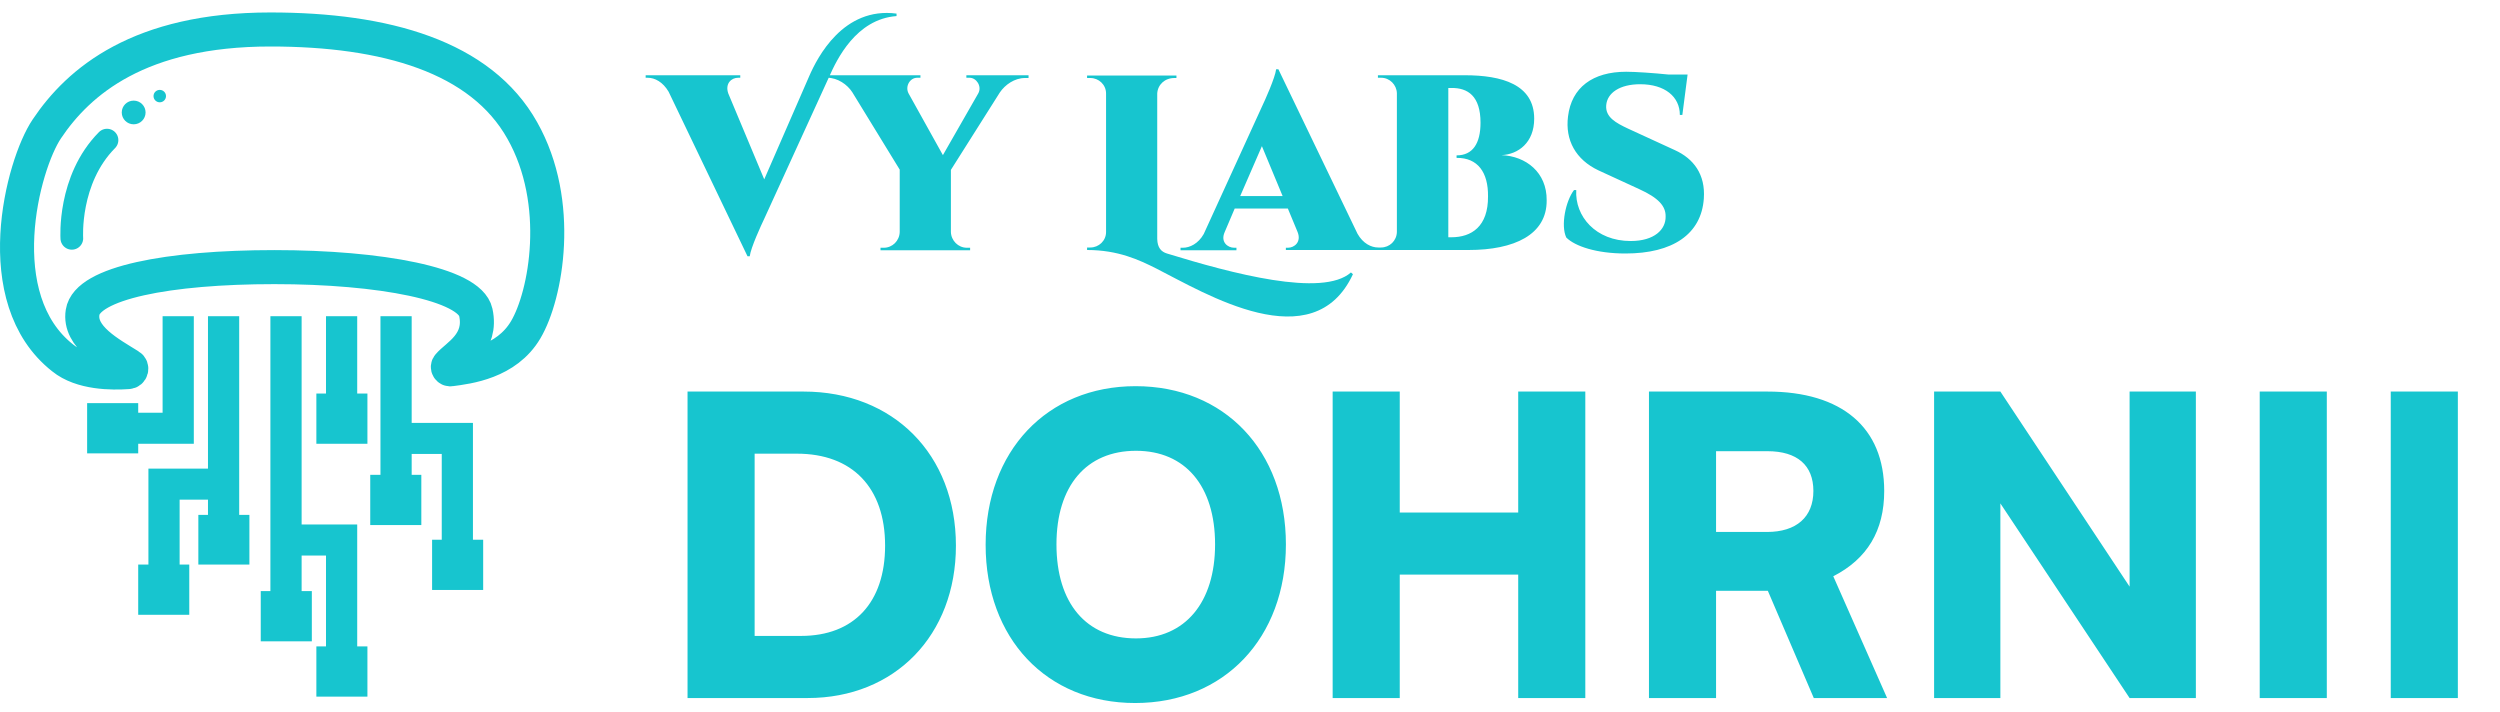
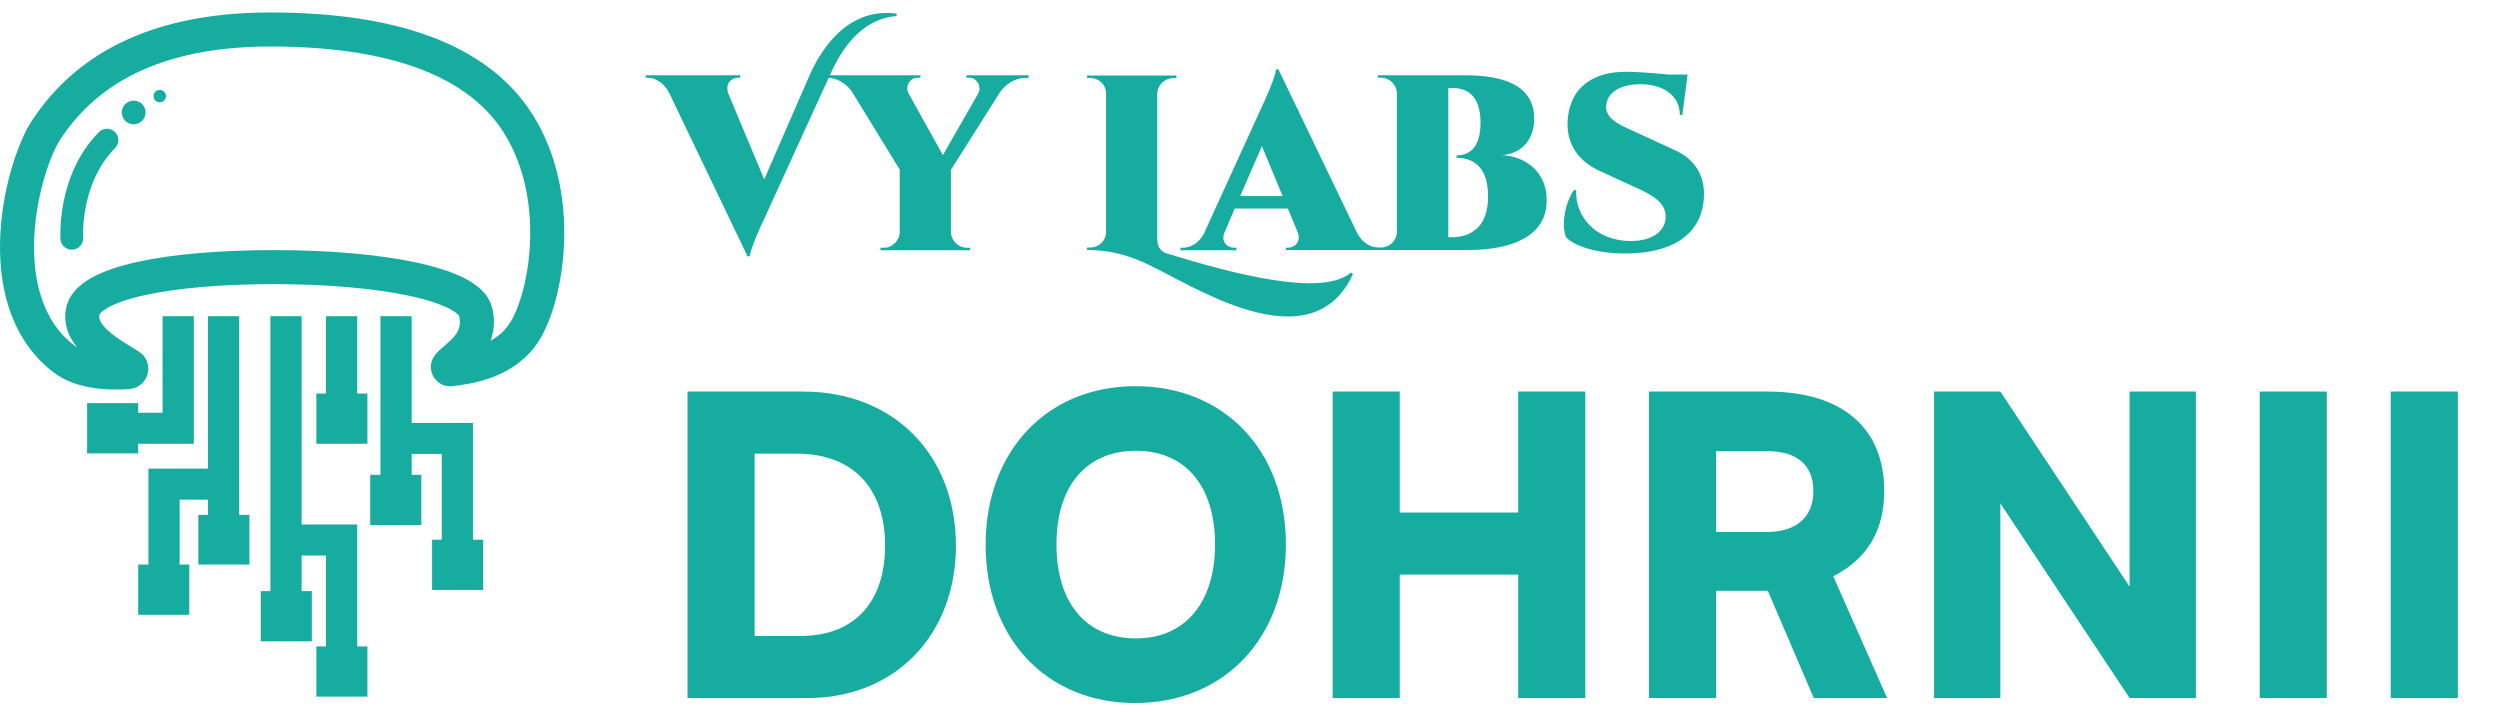
<svg xmlns="http://www.w3.org/2000/svg" width="130" height="37" viewBox="0 0 130 37" fill="none">
-   <path d="M10.078 16.443V23.076H7.187V23.575H4.531V20.963H7.187V21.462H8.455V16.443H10.078Z" fill="#17C5CF" />
-   <path d="M12.969 26.774V29.357H10.314V26.774H10.815V25.982H9.34V29.357H9.842V31.969H7.187V29.357H7.718V24.368H10.815V16.443H12.438V26.774H12.969Z" fill="#17C5CF" />
-   <path d="M19.106 33.613V36.225H16.451V33.613H16.952V28.888H15.684V30.737H16.215V33.349H13.559V30.737H14.061V16.443H15.684V27.273H18.575V33.613H19.106Z" fill="#17C5CF" />
-   <path d="M25.125 28.066V30.678H22.469V28.066H22.971V23.605H21.407V24.691H21.909V27.303H19.253V24.691H19.784V16.443H21.407V21.991H24.593V28.066H25.125Z" fill="#17C5CF" />
-   <path d="M19.106 20.464V23.076H16.451V20.464H16.952V16.443H18.575V20.464H19.106Z" fill="#17C5CF" />
-   <path d="M6.656 19.349C6.833 19.349 6.892 19.114 6.744 19.026C5.711 18.38 4.089 17.529 4.295 16.238C4.531 14.711 8.75 13.89 14.267 13.89C19.784 13.89 24.416 14.77 24.741 16.238C25.095 17.852 23.738 18.498 23.325 18.997C23.236 19.085 23.325 19.231 23.443 19.202C24.328 19.085 26.334 18.85 27.337 17.148C28.399 15.357 29.284 10.544 27.16 6.787C25.006 2.942 20.05 1.533 14.061 1.533C7.246 1.533 4.089 4.234 2.437 6.699C1.168 8.577 -0.661 15.533 3.263 18.615C4.236 19.407 5.829 19.407 6.656 19.349Z" stroke="#17C5CF" stroke-width="1.77" stroke-miterlimit="10" />
-   <path d="M3.735 12.393C3.735 12.393 3.528 9.341 5.564 7.286" stroke="#17C5CF" stroke-width="1.18" stroke-miterlimit="10" stroke-linecap="round" />
-   <path d="M6.951 6.464C7.293 6.464 7.57 6.188 7.57 5.848C7.57 5.508 7.293 5.232 6.951 5.232C6.608 5.232 6.331 5.508 6.331 5.848C6.331 6.188 6.608 6.464 6.951 6.464Z" fill="#17C5CF" />
-   <path d="M8.308 5.32C8.487 5.32 8.632 5.175 8.632 4.997C8.632 4.818 8.487 4.674 8.308 4.674C8.129 4.674 7.983 4.818 7.983 4.997C7.983 5.175 8.129 5.32 8.308 5.32Z" fill="#17C5CF" />
-   <path d="M39.74 9.326L42.077 3.965C42.505 2.978 43.855 0.343 46.62 0.707V0.836C44.504 0.992 43.505 3.121 43.128 3.965L39.74 11.377C39.584 11.702 39.039 12.883 38.987 13.325H38.87L34.768 4.77C34.47 4.264 34.054 4.043 33.678 4.043H33.574V3.913H38.494V4.043H38.377C38.039 4.043 37.689 4.341 37.871 4.861L39.74 9.326ZM50.251 3.913H53.484V4.056H53.302C52.757 4.056 52.264 4.406 51.991 4.809L49.447 8.833V12.065C49.459 12.507 49.823 12.883 50.277 12.883H50.446V13.013H45.786V12.883H45.955C46.409 12.883 46.772 12.52 46.785 12.065V8.82L44.319 4.796C44.059 4.393 43.553 4.043 43.021 4.043H42.839V3.913H47.863V4.043H47.694C47.318 4.043 47.058 4.484 47.24 4.848L49.031 8.067L50.874 4.848C51.069 4.484 50.771 4.043 50.42 4.043H50.251V3.913ZM70.249 14.168L70.353 14.259C68.289 18.699 62.681 15.259 60.124 13.961C59.241 13.519 58.151 13 56.528 13V12.87H56.697C57.138 12.87 57.515 12.52 57.515 12.065V4.861C57.515 4.406 57.138 4.056 56.697 4.056H56.528V3.926H61.175V4.056H61.072C60.565 4.056 60.202 4.406 60.176 4.861V12.429C60.189 12.883 60.383 13.091 60.682 13.182C64.057 14.22 68.769 15.479 70.249 14.168ZM66.476 3.602L70.591 12.156C70.876 12.662 71.305 12.87 71.668 12.87H71.785V13H66.865V12.883H66.969C67.307 12.883 67.683 12.585 67.475 12.065L66.969 10.845H64.204L63.685 12.065C63.451 12.585 63.841 12.883 64.178 12.883H64.295V13.013H61.387V12.883H61.504C61.867 12.883 62.309 12.675 62.594 12.169L65.619 5.549C65.775 5.224 66.307 4.043 66.359 3.602H66.476ZM64.49 10.196H66.697L65.619 7.6L64.49 10.196ZM71.652 3.913H76.169C78.103 3.913 79.778 4.393 79.778 6.172C79.778 7.418 78.947 8.028 78.078 8.067C79.35 8.119 80.44 8.963 80.427 10.417C80.44 12.208 78.74 13 76.364 13H71.652V12.87H71.808C72.262 12.87 72.625 12.52 72.638 12.065V4.848C72.625 4.406 72.262 4.043 71.821 4.043H71.652V3.913ZM75.312 12.338H75.468C76.52 12.338 77.39 11.78 77.377 10.209C77.39 8.963 76.844 8.197 75.741 8.21V8.08C76.585 8.08 76.987 7.457 76.987 6.38C76.987 4.991 76.325 4.562 75.468 4.575H75.312V12.338ZM84.665 6.691L87.093 7.807C88.066 8.249 88.689 9.067 88.599 10.326C88.469 12.182 86.976 13.182 84.522 13.182C83.016 13.182 81.9 12.805 81.446 12.351C81.147 11.715 81.42 10.443 81.848 9.884H81.965C81.887 11.248 82.978 12.533 84.795 12.533C86.041 12.533 86.625 11.922 86.612 11.261C86.625 10.715 86.236 10.287 85.236 9.833L83.12 8.859C81.939 8.301 81.381 7.288 81.537 6.055C81.718 4.549 82.822 3.731 84.561 3.731C85.029 3.731 85.989 3.796 86.742 3.874H87.755L87.482 5.977H87.352C87.352 5.029 86.573 4.38 85.288 4.38C84.224 4.38 83.575 4.835 83.523 5.471C83.471 6.094 84.029 6.393 84.665 6.691Z" fill="#17C5CF" />
-   <path d="M41.997 36.298H35.752V20.361H41.782C46.456 20.361 49.708 23.634 49.708 28.373C49.708 33.025 46.542 36.298 41.997 36.298ZM41.437 23.591H39.241V33.068H41.653C44.41 33.068 46.025 31.323 46.025 28.373C46.025 25.357 44.323 23.591 41.437 23.591ZM66.867 28.308C66.867 33.175 63.658 36.557 59.028 36.557C54.419 36.557 51.253 33.197 51.253 28.329C51.253 23.462 54.44 20.081 59.049 20.081C63.68 20.081 66.867 23.441 66.867 28.308ZM63.184 28.308C63.184 25.271 61.634 23.441 59.071 23.441C56.486 23.441 54.936 25.271 54.936 28.308C54.936 31.366 56.486 33.197 59.071 33.197C61.634 33.197 63.184 31.323 63.184 28.308ZM72.787 36.298H69.298V20.361H72.787V26.65H78.947V20.361H82.436V36.298H78.947V29.88H72.787V36.298ZM89.235 36.298H85.746V20.361H91.905C95.782 20.361 97.979 22.235 97.979 25.53C97.979 27.597 97.096 29.062 95.33 29.966L98.129 36.298H94.317L91.927 30.72H89.235V36.298ZM89.235 23.462V27.662H91.884C93.413 27.662 94.296 26.887 94.296 25.53C94.296 24.194 93.456 23.462 91.905 23.462H89.235ZM104.019 36.298H100.573V20.361H104.019L110.739 30.505V20.361H114.185V36.298H110.739L104.019 26.176V36.298ZM120.994 20.361V36.298H117.505V20.361H120.994ZM127.808 20.361V36.298H124.319V20.361H127.808Z" fill="#17C5CF" />
+   <path d="M10.078 16.443V23.076H7.187V23.575H4.531V20.963H7.187V21.462H8.455V16.443H10.078Z" fill="#16AC9F" />
+   <path d="M12.969 26.774V29.357H10.314V26.774H10.815V25.982H9.34V29.357H9.842V31.969H7.187V29.357H7.718V24.368H10.815V16.443H12.438V26.774H12.969Z" fill="#16AC9F" />
+   <path d="M19.106 33.613V36.225H16.451V33.613H16.952V28.888H15.684V30.737H16.215V33.349H13.559V30.737H14.061V16.443H15.684V27.273H18.575V33.613H19.106Z" fill="#16AC9F" />
+   <path d="M25.125 28.066V30.678H22.469V28.066H22.971V23.605H21.407V24.691H21.909V27.303H19.253V24.691H19.784V16.443H21.407V21.991H24.593V28.066H25.125Z" fill="#16AC9F" />
+   <path d="M19.106 20.464V23.076H16.451V20.464H16.952V16.443H18.575V20.464H19.106Z" fill="#16AC9F" />
+   <path d="M6.656 19.349C6.833 19.349 6.892 19.114 6.744 19.026C5.711 18.38 4.089 17.529 4.295 16.238C4.531 14.711 8.75 13.89 14.267 13.89C19.784 13.89 24.416 14.77 24.741 16.238C25.095 17.852 23.738 18.498 23.325 18.997C23.236 19.085 23.325 19.231 23.443 19.202C24.328 19.085 26.334 18.85 27.337 17.148C28.399 15.357 29.284 10.544 27.16 6.787C25.006 2.942 20.05 1.533 14.061 1.533C7.246 1.533 4.089 4.234 2.437 6.699C1.168 8.577 -0.661 15.533 3.263 18.615C4.236 19.407 5.829 19.407 6.656 19.349Z" stroke="#16AC9F" stroke-width="1.77" stroke-miterlimit="10" />
+   <path d="M3.735 12.393C3.735 12.393 3.528 9.341 5.564 7.286" stroke="#16AC9F" stroke-width="1.18" stroke-miterlimit="10" stroke-linecap="round" />
+   <path d="M6.951 6.464C7.293 6.464 7.57 6.188 7.57 5.848C7.57 5.508 7.293 5.232 6.951 5.232C6.608 5.232 6.331 5.508 6.331 5.848C6.331 6.188 6.608 6.464 6.951 6.464Z" fill="#16AC9F" />
+   <path d="M8.308 5.32C8.487 5.32 8.632 5.175 8.632 4.997C8.632 4.818 8.487 4.674 8.308 4.674C8.129 4.674 7.983 4.818 7.983 4.997C7.983 5.175 8.129 5.32 8.308 5.32Z" fill="#16AC9F" />
+   <path d="M39.74 9.326L42.077 3.965C42.505 2.978 43.855 0.343 46.62 0.707V0.836C44.504 0.992 43.505 3.121 43.128 3.965L39.74 11.377C39.584 11.702 39.039 12.883 38.987 13.325H38.87L34.768 4.77C34.47 4.264 34.054 4.043 33.678 4.043H33.574V3.913H38.494V4.043H38.377C38.039 4.043 37.689 4.341 37.871 4.861L39.74 9.326ZM50.251 3.913H53.484V4.056H53.302C52.757 4.056 52.264 4.406 51.991 4.809L49.447 8.833V12.065C49.459 12.507 49.823 12.883 50.277 12.883H50.446V13.013H45.786V12.883H45.955C46.409 12.883 46.772 12.52 46.785 12.065V8.82L44.319 4.796C44.059 4.393 43.553 4.043 43.021 4.043H42.839V3.913H47.863V4.043H47.694C47.318 4.043 47.058 4.484 47.24 4.848L49.031 8.067L50.874 4.848C51.069 4.484 50.771 4.043 50.42 4.043H50.251V3.913ZM70.249 14.168L70.353 14.259C68.289 18.699 62.681 15.259 60.124 13.961C59.241 13.519 58.151 13 56.528 13V12.87H56.697C57.138 12.87 57.515 12.52 57.515 12.065V4.861C57.515 4.406 57.138 4.056 56.697 4.056H56.528V3.926H61.175V4.056H61.072C60.565 4.056 60.202 4.406 60.176 4.861V12.429C60.189 12.883 60.383 13.091 60.682 13.182C64.057 14.22 68.769 15.479 70.249 14.168ZM66.476 3.602L70.591 12.156C70.876 12.662 71.305 12.87 71.668 12.87H71.785V13H66.865V12.883H66.969C67.307 12.883 67.683 12.585 67.475 12.065L66.969 10.845H64.204L63.685 12.065C63.451 12.585 63.841 12.883 64.178 12.883H64.295V13.013H61.387V12.883H61.504C61.867 12.883 62.309 12.675 62.594 12.169L65.619 5.549C65.775 5.224 66.307 4.043 66.359 3.602H66.476ZM64.49 10.196H66.697L65.619 7.6L64.49 10.196ZM71.652 3.913H76.169C78.103 3.913 79.778 4.393 79.778 6.172C79.778 7.418 78.947 8.028 78.078 8.067C79.35 8.119 80.44 8.963 80.427 10.417C80.44 12.208 78.74 13 76.364 13H71.652V12.87H71.808C72.262 12.87 72.625 12.52 72.638 12.065V4.848C72.625 4.406 72.262 4.043 71.821 4.043H71.652V3.913ZM75.312 12.338H75.468C76.52 12.338 77.39 11.78 77.377 10.209C77.39 8.963 76.844 8.197 75.741 8.21V8.08C76.585 8.08 76.987 7.457 76.987 6.38C76.987 4.991 76.325 4.562 75.468 4.575H75.312V12.338ZM84.665 6.691L87.093 7.807C88.066 8.249 88.689 9.067 88.599 10.326C88.469 12.182 86.976 13.182 84.522 13.182C83.016 13.182 81.9 12.805 81.446 12.351C81.147 11.715 81.42 10.443 81.848 9.884H81.965C81.887 11.248 82.978 12.533 84.795 12.533C86.041 12.533 86.625 11.922 86.612 11.261C86.625 10.715 86.236 10.287 85.236 9.833L83.12 8.859C81.939 8.301 81.381 7.288 81.537 6.055C81.718 4.549 82.822 3.731 84.561 3.731C85.029 3.731 85.989 3.796 86.742 3.874H87.755L87.482 5.977H87.352C87.352 5.029 86.573 4.38 85.288 4.38C84.224 4.38 83.575 4.835 83.523 5.471C83.471 6.094 84.029 6.393 84.665 6.691Z" fill="#16AC9F" />
+   <path d="M41.997 36.298H35.752V20.361H41.782C46.456 20.361 49.708 23.634 49.708 28.373C49.708 33.025 46.542 36.298 41.997 36.298ZM41.437 23.591H39.241V33.068H41.653C44.41 33.068 46.025 31.323 46.025 28.373C46.025 25.357 44.323 23.591 41.437 23.591ZM66.867 28.308C66.867 33.175 63.658 36.557 59.028 36.557C54.419 36.557 51.253 33.197 51.253 28.329C51.253 23.462 54.44 20.081 59.049 20.081C63.68 20.081 66.867 23.441 66.867 28.308ZM63.184 28.308C63.184 25.271 61.634 23.441 59.071 23.441C56.486 23.441 54.936 25.271 54.936 28.308C54.936 31.366 56.486 33.197 59.071 33.197C61.634 33.197 63.184 31.323 63.184 28.308ZM72.787 36.298H69.298V20.361H72.787V26.65H78.947V20.361H82.436V36.298H78.947V29.88H72.787V36.298ZM89.235 36.298H85.746V20.361H91.905C95.782 20.361 97.979 22.235 97.979 25.53C97.979 27.597 97.096 29.062 95.33 29.966L98.129 36.298H94.317L91.927 30.72H89.235V36.298ZM89.235 23.462V27.662H91.884C93.413 27.662 94.296 26.887 94.296 25.53C94.296 24.194 93.456 23.462 91.905 23.462H89.235ZM104.019 36.298H100.573V20.361H104.019L110.739 30.505V20.361H114.185V36.298H110.739L104.019 26.176V36.298ZM120.994 20.361V36.298H117.505V20.361H120.994ZM127.808 20.361V36.298H124.319V20.361H127.808Z" fill="#16AC9F" />
</svg>
